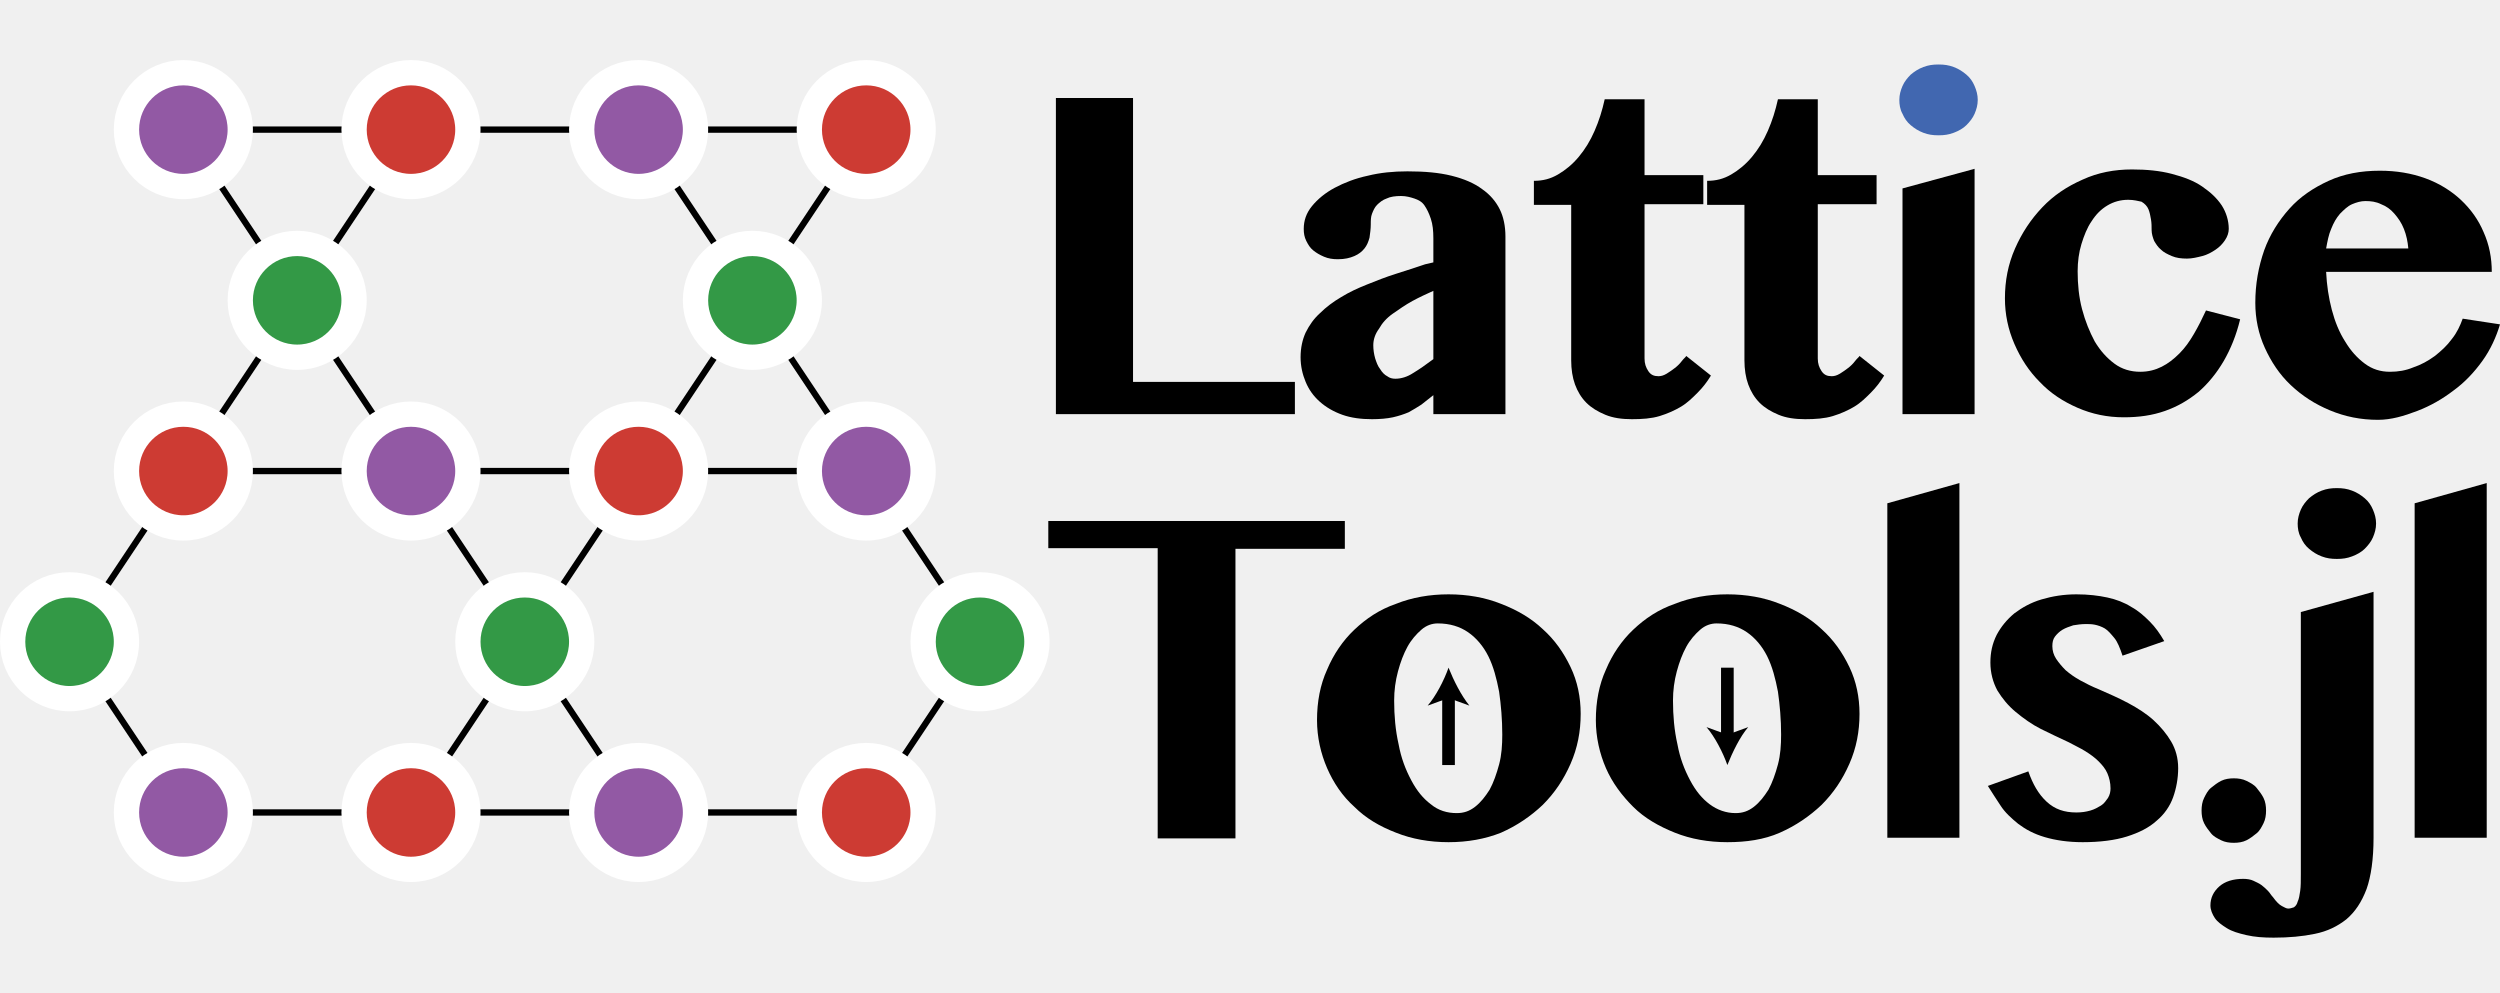
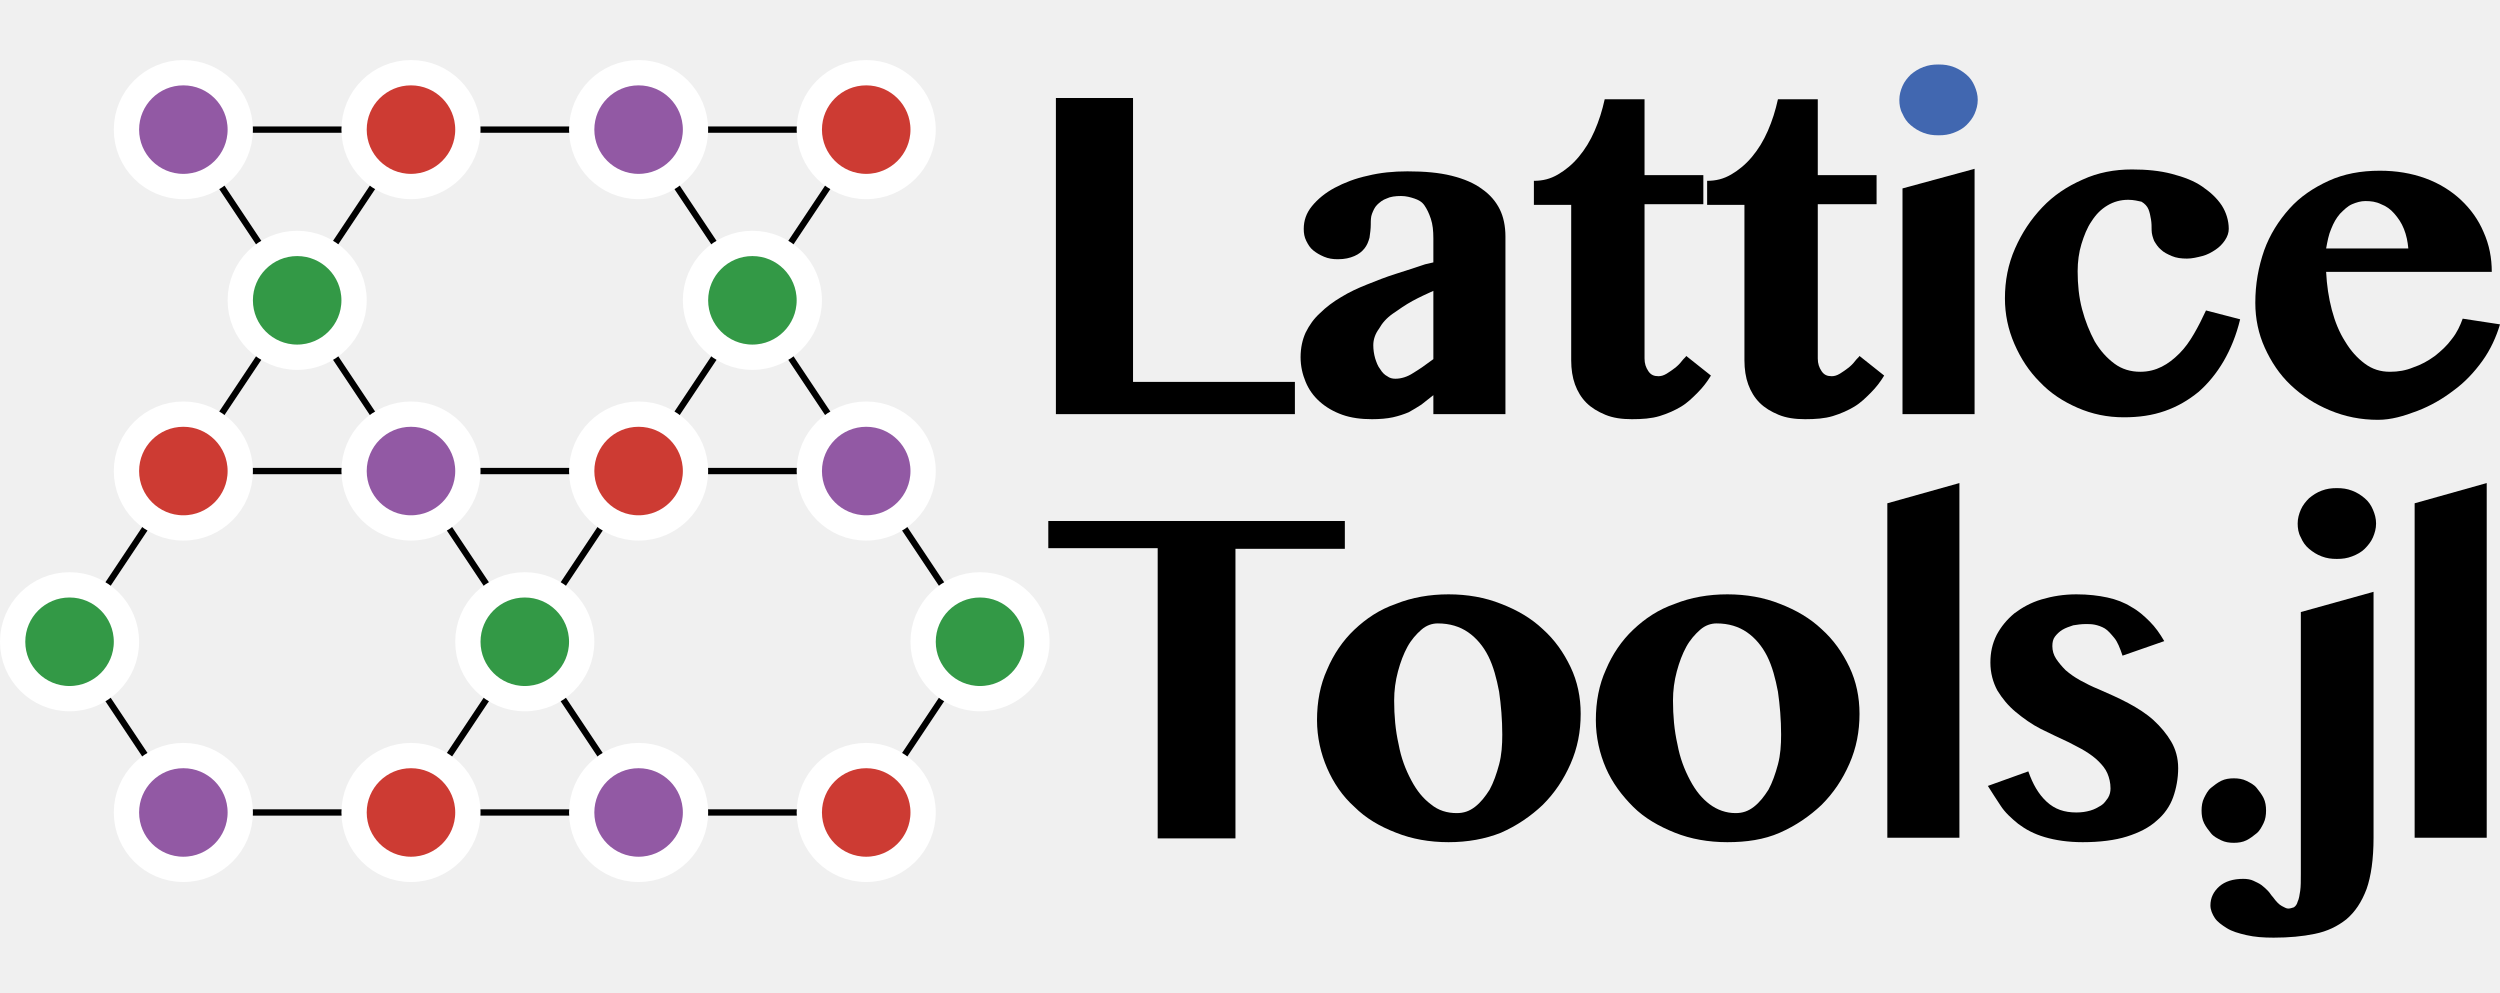
<svg xmlns="http://www.w3.org/2000/svg" version="1.1" x="0px" y="0px" viewBox="0 0 395.4 157" style="enable-background:new 0 0 395.4 157;" xml:space="preserve">
  <style type="text/css">
	.st0{fill:none;stroke:#000000;stroke-miterlimit:10;}
	.st1{fill:#CD3B33;stroke:#FFFFFF;stroke-width:4;stroke-miterlimit:10;}
	.st2{fill:#339946;stroke:#FFFFFF;stroke-width:4;stroke-miterlimit:10;}
	.st3{fill:#9259A4;stroke:#FFFFFF;stroke-width:4;stroke-miterlimit:10;}
	.st4{fill:#4167B0;}
- 	.st5{fill:none;stroke:#000000;stroke-width:2;stroke-miterlimit:10;}
</style>
  <g id="Layer_1">
    <line class="st0" x1="29" y1="128.5" x2="137" y2="128.5" />
    <line class="st0" x1="29" y1="74.5" x2="137" y2="74.5" />
    <line class="st0" x1="29" y1="20.5" x2="137" y2="20.5" />
    <line class="st0" x1="65" y1="128.5" x2="137" y2="20.5" />
    <line class="st0" x1="29" y1="128.5" x2="11" y2="101.5" />
    <line class="st0" x1="65" y1="20.5" x2="11" y2="101.5" />
    <line class="st0" x1="29" y1="20.5" x2="101" y2="128.5" />
    <line class="st0" x1="137" y1="128.5" x2="155" y2="101.5" />
    <line class="st0" x1="101" y1="20.5" x2="155" y2="101.5" />
    <g>
      <path d="M212.7,82.5v4.3h-17.3v45.8h-12.3V86.7h-17.3v-4.3H212.7z" />
      <path d="M229.1,133.2c-3,0-5.8-0.5-8.3-1.5c-2.6-1-4.8-2.3-6.6-4.1c-1.9-1.7-3.3-3.8-4.3-6.1c-1-2.3-1.6-4.9-1.6-7.6    c0-2.9,0.5-5.6,1.6-8c1-2.4,2.5-4.6,4.3-6.3c1.9-1.8,4-3.2,6.6-4.1c2.5-1,5.3-1.5,8.3-1.5c3,0,5.8,0.5,8.3,1.5    c2.6,1,4.8,2.3,6.6,4c1.9,1.7,3.3,3.7,4.4,6c1.1,2.3,1.6,4.8,1.6,7.4c0,2.8-0.5,5.4-1.6,7.9s-2.5,4.6-4.4,6.5    c-1.9,1.8-4.1,3.3-6.6,4.4C234.9,132.7,232.1,133.2,229.1,133.2z M230.4,128.6c1.1,0,2-0.3,2.9-1c0.9-0.7,1.6-1.6,2.3-2.7    c0.6-1.1,1.1-2.5,1.5-4c0.4-1.5,0.5-3.1,0.5-4.7c0-2.4-0.2-4.7-0.5-6.8c-0.4-2.1-0.9-4-1.7-5.6c-0.8-1.6-1.9-2.9-3.2-3.8    c-1.3-0.9-2.9-1.4-4.8-1.4c-0.9,0-1.8,0.3-2.6,1c-0.8,0.7-1.6,1.6-2.2,2.7s-1.1,2.4-1.5,3.9s-0.6,3-0.6,4.6c0,2.4,0.2,4.7,0.7,6.9    c0.4,2.2,1.1,4,2,5.7s1.9,2.9,3.1,3.8C227.5,128.2,228.9,128.6,230.4,128.6z" />
      <path d="M273.2,133.2c-3,0-5.8-0.5-8.3-1.5s-4.8-2.3-6.6-4.1s-3.3-3.8-4.3-6.1c-1-2.3-1.6-4.9-1.6-7.6c0-2.9,0.5-5.6,1.6-8    c1-2.4,2.5-4.6,4.3-6.3c1.9-1.8,4-3.2,6.6-4.1c2.5-1,5.3-1.5,8.3-1.5s5.8,0.5,8.3,1.5c2.6,1,4.8,2.3,6.6,4c1.9,1.7,3.3,3.7,4.4,6    c1.1,2.3,1.6,4.8,1.6,7.4c0,2.8-0.5,5.4-1.6,7.9s-2.5,4.6-4.4,6.5c-1.9,1.8-4.1,3.3-6.6,4.4S276.2,133.2,273.2,133.2z     M274.5,128.6c1.1,0,2-0.3,2.9-1c0.9-0.7,1.6-1.6,2.3-2.7c0.6-1.1,1.1-2.5,1.5-4c0.4-1.5,0.5-3.1,0.5-4.7c0-2.4-0.2-4.7-0.5-6.8    c-0.4-2.1-0.9-4-1.7-5.6c-0.8-1.6-1.9-2.9-3.2-3.8c-1.3-0.9-2.9-1.4-4.8-1.4c-0.9,0-1.8,0.3-2.6,1s-1.6,1.6-2.2,2.7    s-1.1,2.4-1.5,3.9s-0.6,3-0.6,4.6c0,2.4,0.2,4.7,0.7,6.9c0.4,2.2,1.1,4,2,5.7s1.9,2.9,3.1,3.8S273,128.6,274.5,128.6z" />
      <path d="M309.9,132.5h-11.4V79.6l11.4-3.2V132.5z" />
      <path d="M320.8,122c0.7,2,1.6,3.6,2.9,4.8s2.8,1.7,4.7,1.7c0.8,0,1.5-0.1,2.2-0.3s1.2-0.5,1.7-0.8s0.8-0.8,1.1-1.2    c0.3-0.5,0.4-1,0.4-1.5c0-0.9-0.2-1.7-0.5-2.4s-0.8-1.3-1.4-1.9s-1.3-1.1-2.1-1.6c-0.8-0.5-1.7-0.9-2.6-1.4    c-1.5-0.7-3-1.4-4.4-2.1s-2.8-1.7-4-2.7c-1.2-1-2.1-2.1-2.9-3.4c-0.7-1.3-1.1-2.8-1.1-4.4c0-1.6,0.3-3,1-4.4    c0.7-1.3,1.6-2.4,2.8-3.4c1.2-0.9,2.6-1.7,4.3-2.2c1.7-0.5,3.5-0.8,5.5-0.8c1.9,0,3.5,0.2,4.9,0.5c1.4,0.3,2.7,0.8,3.8,1.5    c1.1,0.6,2,1.4,2.9,2.3s1.6,1.9,2.3,3.1l-6.6,2.3c-0.4-1.2-0.8-2.2-1.3-2.8s-1-1.2-1.5-1.5c-0.5-0.3-1.1-0.5-1.6-0.6    s-1-0.1-1.4-0.1c-0.7,0-1.4,0.1-2,0.2c-0.6,0.2-1.2,0.4-1.7,0.7c-0.5,0.3-0.9,0.7-1.2,1.1c-0.3,0.4-0.4,0.9-0.4,1.5    c0,0.7,0.2,1.4,0.6,2s0.9,1.2,1.5,1.8c0.7,0.6,1.4,1.1,2.3,1.6s1.9,1,2.9,1.4c1.6,0.7,3.2,1.4,4.7,2.2s2.9,1.7,4,2.7    s2.1,2.2,2.8,3.4c0.7,1.2,1.1,2.6,1.1,4.2c0,1.6-0.3,3.2-0.8,4.6c-0.5,1.4-1.4,2.7-2.6,3.7c-1.2,1.1-2.8,1.9-4.7,2.5    s-4.3,0.9-7,0.9c-2.3,0-4.3-0.3-6-0.8s-3-1.2-4.2-2.1c-1.1-0.9-2.1-1.8-2.8-2.9s-1.4-2.1-2-3.1L320.8,122z" />
      <path d="M348.2,128.2c0-0.7,0.1-1.4,0.4-2c0.3-0.6,0.6-1.2,1.1-1.6s1-0.8,1.6-1.1c0.6-0.3,1.3-0.4,2-0.4s1.4,0.1,2,0.4    c0.6,0.3,1.2,0.6,1.6,1.1s0.8,1,1.1,1.6c0.3,0.6,0.4,1.3,0.4,2s-0.1,1.4-0.4,2c-0.3,0.6-0.6,1.2-1.1,1.6s-1,0.8-1.6,1.1    s-1.3,0.4-2,0.4s-1.4-0.1-2-0.4c-0.6-0.3-1.2-0.6-1.6-1.1s-0.8-1-1.1-1.6C348.3,129.6,348.2,128.9,348.2,128.2z" />
      <path d="M375.4,132.5c0,3.4-0.4,6.1-1.1,8.1c-0.8,2.1-1.8,3.6-3.2,4.8c-1.4,1.1-3,1.9-5,2.3c-1.9,0.4-4.1,0.6-6.5,0.6    c-1.6,0-3-0.1-4.3-0.4s-2.3-0.6-3.1-1.1s-1.5-1-1.9-1.6s-0.7-1.3-0.7-2c0-1.2,0.5-2.2,1.4-3s2.2-1.2,3.8-1.2    c0.6,0,1.2,0.1,1.6,0.3s0.9,0.4,1.3,0.7s0.7,0.6,1,0.9s0.5,0.7,0.8,1c0.5,0.7,1,1.2,1.4,1.4c0.4,0.2,0.7,0.4,1,0.4    c0.3,0,0.6-0.1,0.9-0.2c0.3-0.2,0.5-0.5,0.6-0.9c0.2-0.4,0.3-1,0.4-1.7c0.1-0.7,0.1-1.6,0.1-2.7V96.8l11.5-3.2V132.5z M363.4,82.8    c0-0.8,0.2-1.5,0.5-2.2c0.3-0.7,0.8-1.3,1.3-1.8c0.6-0.5,1.2-0.9,2-1.2c0.8-0.3,1.5-0.4,2.4-0.4s1.6,0.1,2.4,0.4    c0.8,0.3,1.4,0.7,2,1.2c0.6,0.5,1,1.1,1.3,1.8c0.3,0.7,0.5,1.4,0.5,2.2s-0.2,1.5-0.5,2.2c-0.3,0.7-0.8,1.3-1.3,1.8s-1.2,0.9-2,1.2    c-0.8,0.3-1.5,0.4-2.4,0.4s-1.6-0.1-2.4-0.4c-0.8-0.3-1.4-0.7-2-1.2s-1-1.1-1.3-1.8C363.5,84.3,363.4,83.5,363.4,82.8z" />
      <path d="M393.3,132.5h-11.4V79.6l11.4-3.2V132.5z" />
    </g>
    <circle class="st1" cx="137" cy="20.5" r="9" />
    <circle class="st2" cx="155" cy="101.5" r="9" />
    <circle class="st2" cx="11" cy="101.5" r="9" />
    <circle class="st3" cx="29" cy="128.5" r="9" />
    <circle class="st3" cx="29" cy="20.5" r="9" />
    <circle class="st1" cx="65" cy="128.5" r="9" />
    <circle class="st2" cx="83" cy="101.5" r="9" />
    <circle class="st3" cx="137" cy="74.5" r="9" />
    <circle class="st1" cx="29" cy="74.5" r="9" />
    <circle class="st2" cx="47" cy="47.5" r="9" />
    <circle class="st3" cx="65" cy="74.5" r="9" />
    <circle class="st1" cx="65" cy="20.5" r="9" />
    <path d="M166.9,15.5h12.3v44.9h25.6v5.1h-37.8V15.5z" />
    <path d="M238.2,65.5h-11.5v-3c-0.6,0.5-1.3,1-1.9,1.5c-0.6,0.4-1.3,0.8-2,1.2c-0.7,0.3-1.6,0.6-2.5,0.8c-0.9,0.2-2.1,0.3-3.3,0.3   c-1.7,0-3.3-0.2-4.7-0.7c-1.4-0.5-2.6-1.2-3.6-2.1c-1-0.9-1.7-1.9-2.2-3.1c-0.5-1.2-0.8-2.5-0.8-3.9c0-1.5,0.3-2.8,0.8-3.9   c0.6-1.2,1.3-2.2,2.3-3.1c0.9-0.9,2.1-1.8,3.3-2.5c1.3-0.8,2.6-1.4,4.1-2c1.5-0.6,3-1.2,4.6-1.7c1.6-0.5,3.1-1,4.6-1.5l1.3-0.3   v-3.8c0-1.2-0.1-2.2-0.4-3.1s-0.6-1.5-1-2.1s-1-0.9-1.6-1.1c-0.6-0.2-1.3-0.4-2.1-0.4c-0.9,0-1.7,0.1-2.3,0.4   c-0.6,0.2-1.1,0.6-1.5,1c-0.4,0.4-0.6,0.9-0.8,1.4c-0.2,0.5-0.2,1.1-0.2,1.7c0,0.7-0.1,1.4-0.2,2.1c-0.2,0.7-0.4,1.2-0.8,1.7   c-0.4,0.5-0.9,0.9-1.6,1.2c-0.7,0.3-1.5,0.5-2.6,0.5c-0.8,0-1.5-0.1-2.2-0.4s-1.2-0.6-1.7-1c-0.5-0.4-0.8-0.9-1.1-1.5   c-0.3-0.6-0.4-1.2-0.4-1.9c0-1.3,0.4-2.5,1.3-3.6c0.9-1.1,2.1-2.1,3.6-2.9c1.5-0.8,3.3-1.5,5.2-1.9c2-0.5,4.1-0.7,6.3-0.7   c2.7,0,5,0.2,7,0.7s3.6,1.2,4.8,2.1c1.3,0.9,2.2,2,2.8,3.2s0.9,2.7,0.9,4.3V65.5z M226.7,46c-1.1,0.5-2.2,1-3.3,1.6   c-1.1,0.6-2.1,1.3-3.1,2s-1.7,1.5-2.2,2.4c-0.6,0.8-0.9,1.7-0.9,2.6c0,0.7,0.1,1.4,0.3,2.1c0.2,0.6,0.4,1.2,0.8,1.7   c0.3,0.5,0.7,0.9,1.1,1.1c0.4,0.3,0.8,0.4,1.3,0.4c0.9,0,1.9-0.3,2.8-0.9c1-0.6,2-1.3,3.2-2.2V46z" />
    <path d="M242.6,32.4v-3.8c1.4,0,2.6-0.3,3.8-1c1.2-0.7,2.3-1.6,3.3-2.8c1-1.2,1.8-2.5,2.5-4.1c0.7-1.6,1.2-3.2,1.6-5h6.3v12h9.3   v4.6h-9.3v24.4c0,0.8,0.2,1.4,0.6,2s0.9,0.8,1.6,0.8c0.4,0,0.8-0.1,1.3-0.4c0.5-0.3,0.9-0.6,1.3-0.9s0.8-0.7,1.1-1.1   c0.3-0.4,0.6-0.6,0.7-0.8l3.9,3.1c-0.6,1-1.3,1.9-2.1,2.7c-0.8,0.8-1.6,1.6-2.6,2.2c-1,0.6-2.1,1.1-3.4,1.5   c-1.3,0.4-2.8,0.5-4.4,0.5c-1.6,0-3-0.2-4.2-0.7c-1.2-0.5-2.2-1.1-3-1.9c-0.8-0.8-1.4-1.8-1.8-2.9c-0.4-1.1-0.6-2.4-0.6-3.8V32.4   H242.6z" />
    <path d="M270,32.4v-3.8c1.4,0,2.6-0.3,3.8-1c1.2-0.7,2.3-1.6,3.3-2.8c1-1.2,1.8-2.5,2.5-4.1c0.7-1.6,1.2-3.2,1.6-5h6.3v12h9.3v4.6   h-9.3v24.4c0,0.8,0.2,1.4,0.6,2s0.9,0.8,1.6,0.8c0.4,0,0.8-0.1,1.3-0.4c0.5-0.3,0.9-0.6,1.3-0.9s0.8-0.7,1.1-1.1   c0.3-0.4,0.6-0.6,0.7-0.8l3.9,3.1c-0.6,1-1.3,1.9-2.1,2.7c-0.8,0.8-1.6,1.6-2.6,2.2c-1,0.6-2.1,1.1-3.4,1.5   c-1.3,0.4-2.8,0.5-4.4,0.5c-1.6,0-3-0.2-4.2-0.7c-1.2-0.5-2.2-1.1-3-1.9c-0.8-0.8-1.4-1.8-1.8-2.9c-0.4-1.1-0.6-2.4-0.6-3.8V32.4   H270z" />
    <path class="st4" d="M300.4,15.8c0-0.8,0.2-1.5,0.5-2.2c0.3-0.7,0.8-1.3,1.3-1.8c0.6-0.5,1.2-0.9,2-1.2c0.8-0.3,1.5-0.4,2.4-0.4   s1.6,0.1,2.4,0.4c0.8,0.3,1.4,0.7,2,1.2c0.6,0.5,1,1.1,1.3,1.8c0.3,0.7,0.5,1.4,0.5,2.2s-0.2,1.5-0.5,2.2c-0.3,0.7-0.8,1.3-1.3,1.8   s-1.2,0.9-2,1.2c-0.8,0.3-1.5,0.4-2.4,0.4s-1.6-0.1-2.4-0.4c-0.8-0.3-1.4-0.7-2-1.2s-1-1.1-1.3-1.8   C300.5,17.3,300.4,16.5,300.4,15.8z" />
    <polygon points="300.9,29.8 312.3,26.7 312.3,65.5 300.9,65.5  " />
    <path d="M336.6,31.6c-1.2,0-2.3,0.3-3.3,0.9c-1,0.6-1.8,1.4-2.5,2.5c-0.7,1-1.2,2.3-1.6,3.6s-0.6,2.8-0.6,4.3c0,2.1,0.2,4.1,0.7,6   c0.5,1.9,1.2,3.6,2,5.1c0.9,1.5,1.9,2.6,3.1,3.5c1.2,0.9,2.6,1.3,4.1,1.3c1.3,0,2.4-0.3,3.4-0.8c1-0.5,1.9-1.2,2.8-2.1   s1.6-1.9,2.3-3.1c0.7-1.2,1.3-2.4,1.9-3.7l5.4,1.4c-0.6,2.5-1.5,4.7-2.6,6.6s-2.5,3.6-4,4.9c-1.6,1.3-3.3,2.3-5.3,3s-4.1,1-6.5,1   c-2.6,0-5-0.5-7.3-1.5s-4.3-2.3-6-4.1c-1.7-1.7-3-3.7-4-6c-1-2.3-1.5-4.7-1.5-7.2c0-2.8,0.5-5.4,1.6-7.9c1.1-2.5,2.5-4.6,4.3-6.5   s3.9-3.3,6.4-4.4c2.4-1.1,5-1.6,7.8-1.6c2.3,0,4.4,0.2,6.3,0.7c1.9,0.5,3.5,1.1,4.8,2s2.3,1.8,3.1,3c0.7,1.1,1.1,2.4,1.1,3.7   c0,0.6-0.2,1.2-0.6,1.8s-0.9,1.1-1.5,1.5c-0.6,0.4-1.3,0.8-2.1,1s-1.6,0.4-2.4,0.4c-0.9,0-1.7-0.1-2.4-0.4c-0.7-0.3-1.3-0.6-1.7-1   c-0.5-0.4-0.8-0.9-1.1-1.4c-0.2-0.5-0.4-1.1-0.4-1.7s0-1.1-0.1-1.7s-0.2-1.1-0.4-1.6c-0.2-0.5-0.6-0.9-1.1-1.2   C338.2,31.8,337.5,31.6,336.6,31.6z" />
    <path d="M376.1,66.4c-2.7,0-5.2-0.5-7.6-1.5s-4.4-2.3-6.2-4s-3.1-3.7-4.1-5.9c-1-2.2-1.5-4.6-1.5-7.1c0-3,0.5-5.7,1.4-8.3   c0.9-2.5,2.3-4.7,4-6.6s3.8-3.3,6.2-4.4s5.1-1.6,8.1-1.6c2.6,0,5,0.4,7.2,1.2c2.2,0.8,4.1,2,5.6,3.4c1.6,1.5,2.8,3.2,3.6,5.1   c0.9,2,1.3,4.1,1.3,6.3h-26.2c0.1,2.1,0.4,4.1,0.9,6s1.2,3.6,2.1,5c0.9,1.5,1.9,2.6,3.1,3.5c1.2,0.9,2.5,1.3,4,1.3   c1.3,0,2.5-0.2,3.7-0.7c1.2-0.4,2.3-1,3.4-1.8c1-0.8,1.9-1.6,2.7-2.7c0.8-1,1.3-2.1,1.7-3.2l5.9,0.9c-0.6,2-1.5,4-2.8,5.8   c-1.3,1.8-2.8,3.4-4.6,4.7c-1.7,1.3-3.6,2.4-5.7,3.2S378.2,66.4,376.1,66.4z M380.9,39.3c-0.1-1.1-0.3-2.1-0.7-3.1   s-0.9-1.7-1.5-2.4c-0.6-0.7-1.3-1.2-2.1-1.5c-0.8-0.4-1.6-0.5-2.5-0.5c-0.7,0-1.4,0.2-2.1,0.5s-1.3,0.9-1.9,1.5   c-0.6,0.7-1,1.4-1.4,2.4c-0.4,0.9-0.6,2-0.8,3.1H380.9z" />
    <circle class="st3" cx="101" cy="20.5" r="9" />
    <circle class="st1" cx="101" cy="74.5" r="9" />
    <circle class="st3" cx="101" cy="128.5" r="9" />
    <circle class="st1" cx="137" cy="128.5" r="9" />
    <circle class="st2" cx="119" cy="47.5" r="9" />
-     <g>
-       <g>
-         <line class="st5" x1="273.2" y1="105.6" x2="273.2" y2="116.8" />
-         <g>
-           <path d="M273.2,121c-0.7-2-2-4.5-3.3-6l3.3,1.2l3.3-1.2C275.2,116.5,274,119,273.2,121z" />
-         </g>
-       </g>
-     </g>
-     <g>
-       <g>
-         <line class="st5" x1="229.1" y1="109.8" x2="229.1" y2="121" />
-         <g>
-           <path d="M229.1,105.6c-0.7,2-2,4.5-3.3,6l3.3-1.2l3.3,1.2C231.1,110,229.9,107.6,229.1,105.6z" />
-         </g>
-       </g>
-     </g>
  </g>
  <g id="Layer_2">
</g>
</svg>
